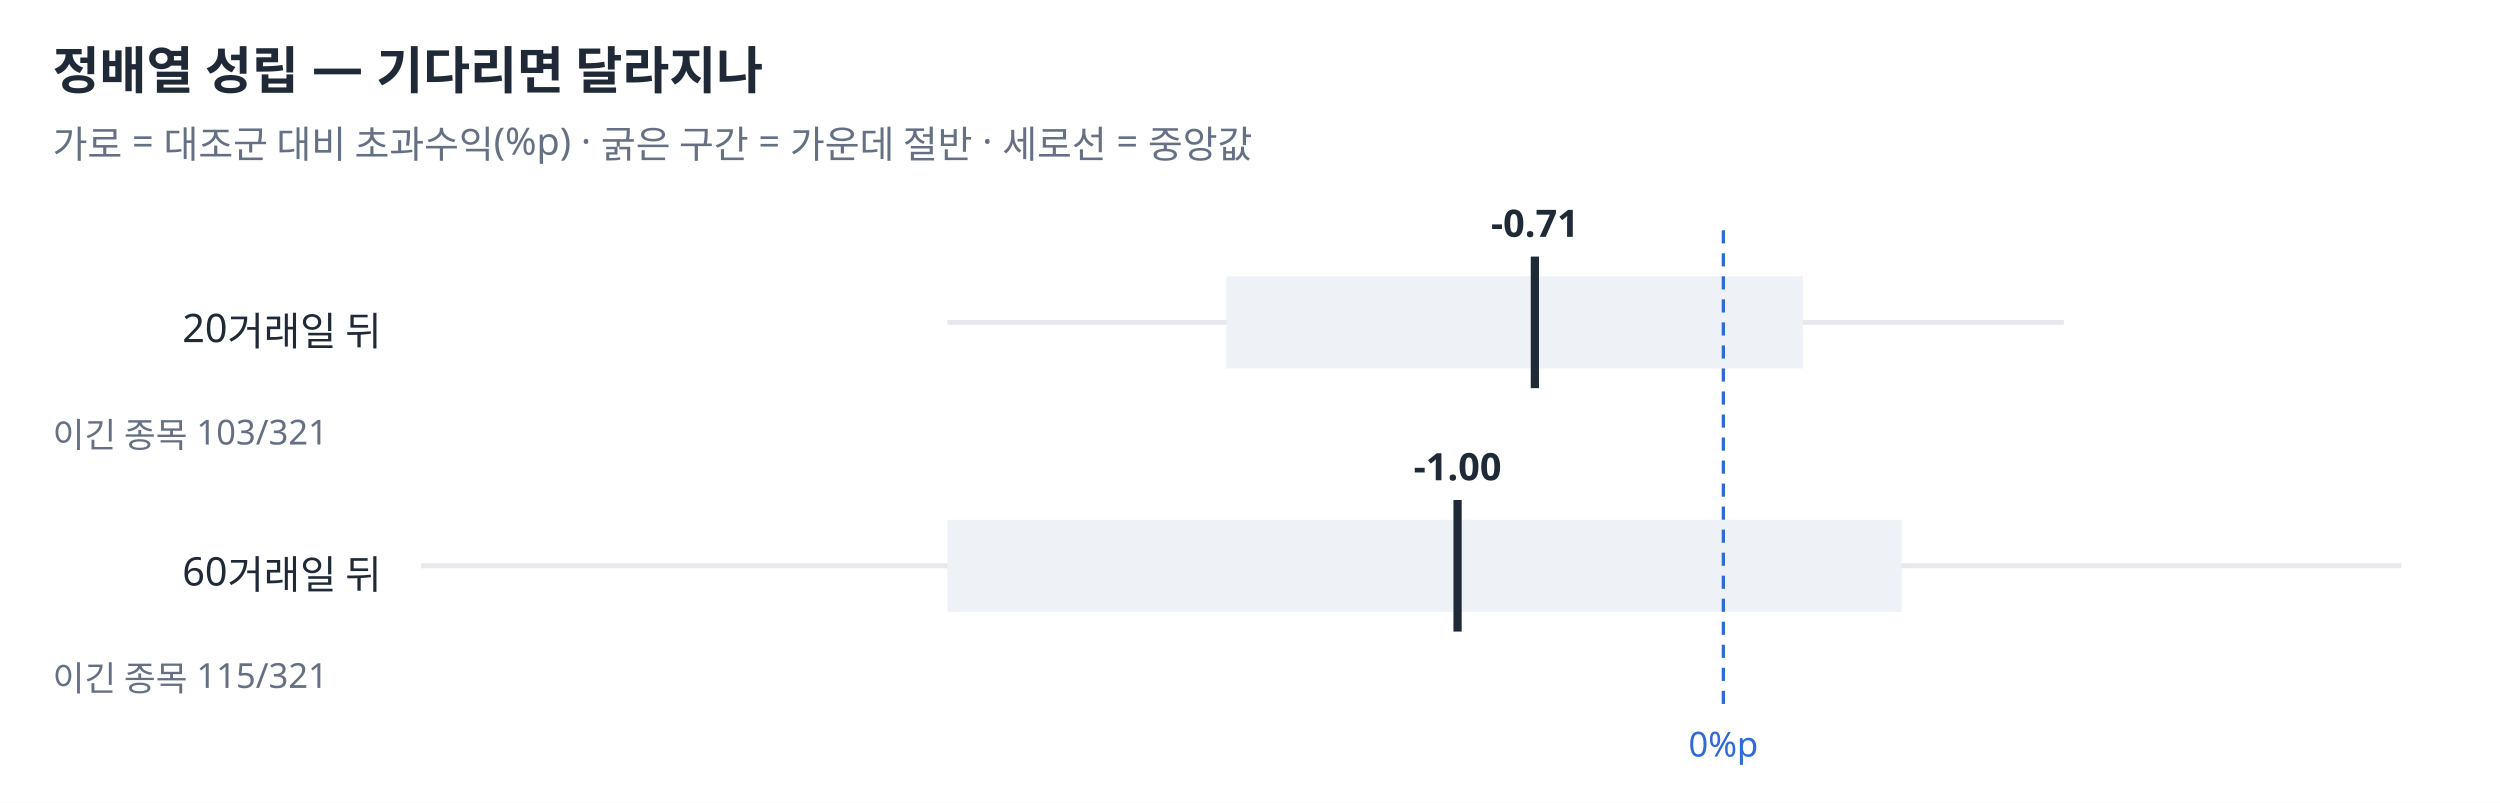
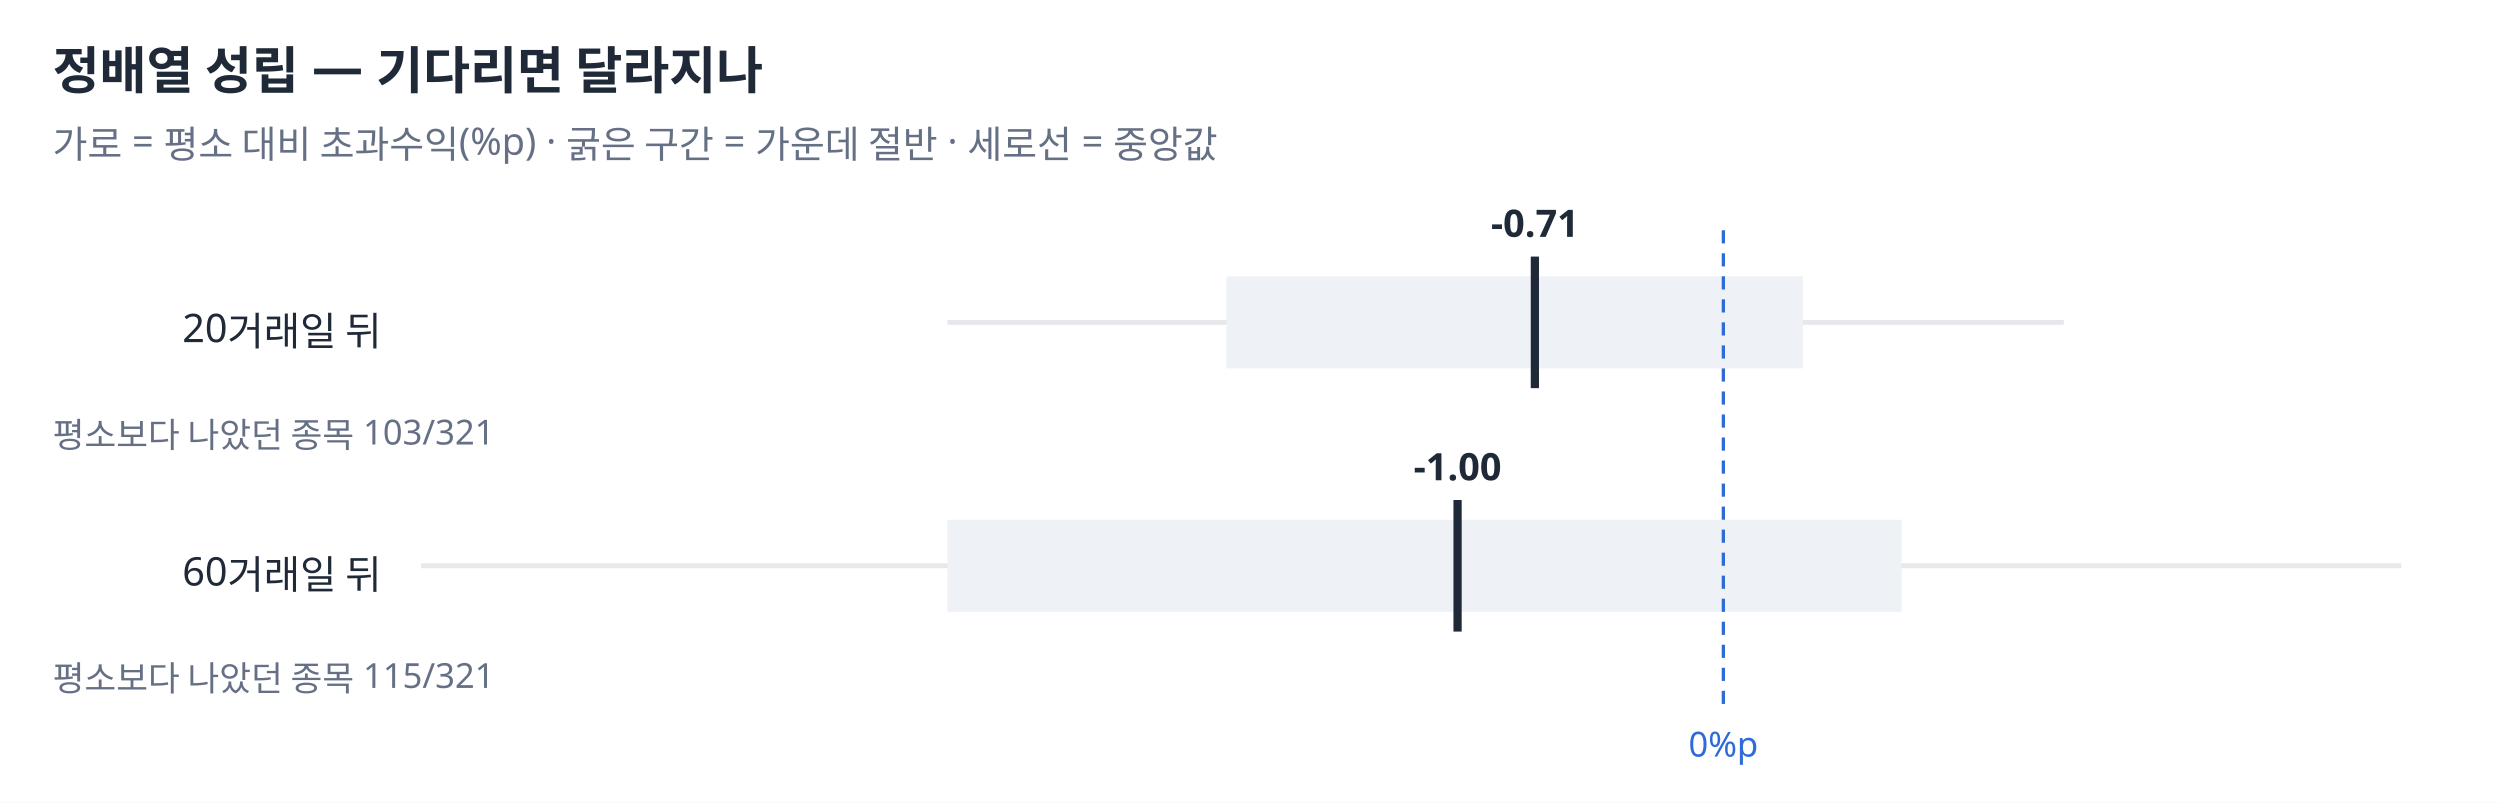
<svg xmlns="http://www.w3.org/2000/svg" viewBox="0 0 760 244" width="760" height="244" font-family="Malgun Gothic, 맑은 고딕, sans-serif">
  <rect width="760" height="244" fill="#FFFFFF" />
  <text x="16" y="27" font-size="15.5" font-weight="700" fill="#1F2937">정배열 성립 — 기다리면 달라지나</text>
-   <text x="16" y="48" font-size="11.5" fill="#667085">가로 = 대조군 대비 초과수익(%p) · 굵은 구간 = 가운데 절반 · 세로선 = 중앙값</text>
+   <text x="16" y="48" font-size="11.5" fill="#667085">가로 = 평소 대비 초과수익(%p) · 굵은 구간 = 가운데 절반 · 세로선 = 중앙값</text>
  <text x="116" y="104" font-size="12" text-anchor="end" fill="#1F2937">20거래일 뒤</text>
  <line x1="288.0" y1="98" x2="627.4" y2="98" stroke="#E6E8EC" stroke-width="1.5" />
  <rect x="372.8" y="84" width="175.3" height="28" fill="#EEF2F7" />
  <line x1="466.6" y1="78" x2="466.6" y2="118" stroke="#1F2937" stroke-width="2.5" />
  <text x="466.6" y="72" font-size="11.5" font-weight="700" text-anchor="middle" fill="#1F2937">-0.71</text>
-   <text x="16" y="136" font-size="10.5" fill="#667085">이긴 종목 103/321</text>
+   <text x="16" y="136" font-size="10.5" fill="#667085">평소보다 나았던 종목 103/321</text>
  <text x="116" y="178" font-size="12" text-anchor="end" fill="#1F2937">60거래일 뒤</text>
  <line x1="128.0" y1="172" x2="730.0" y2="172" stroke="#E6E8EC" stroke-width="1.5" />
  <rect x="288.0" y="158" width="290.1" height="28" fill="#EEF2F7" />
  <line x1="443.1" y1="152" x2="443.1" y2="192" stroke="#1F2937" stroke-width="2.5" />
  <text x="443.1" y="146" font-size="11.5" font-weight="700" text-anchor="middle" fill="#1F2937">-1.00</text>
-   <text x="16" y="210" font-size="10.5" fill="#667085">이긴 종목 115/321</text>
+   <text x="16" y="210" font-size="10.5" fill="#667085">평소보다 나았던 종목 115/321</text>
  <line x1="523.9" y1="70" x2="523.9" y2="214" stroke="#2E6BD6" stroke-dasharray="4 3" />
  <text x="523.9" y="230" font-size="10.5" text-anchor="middle" fill="#2E6BD6">0%p</text>
</svg>
